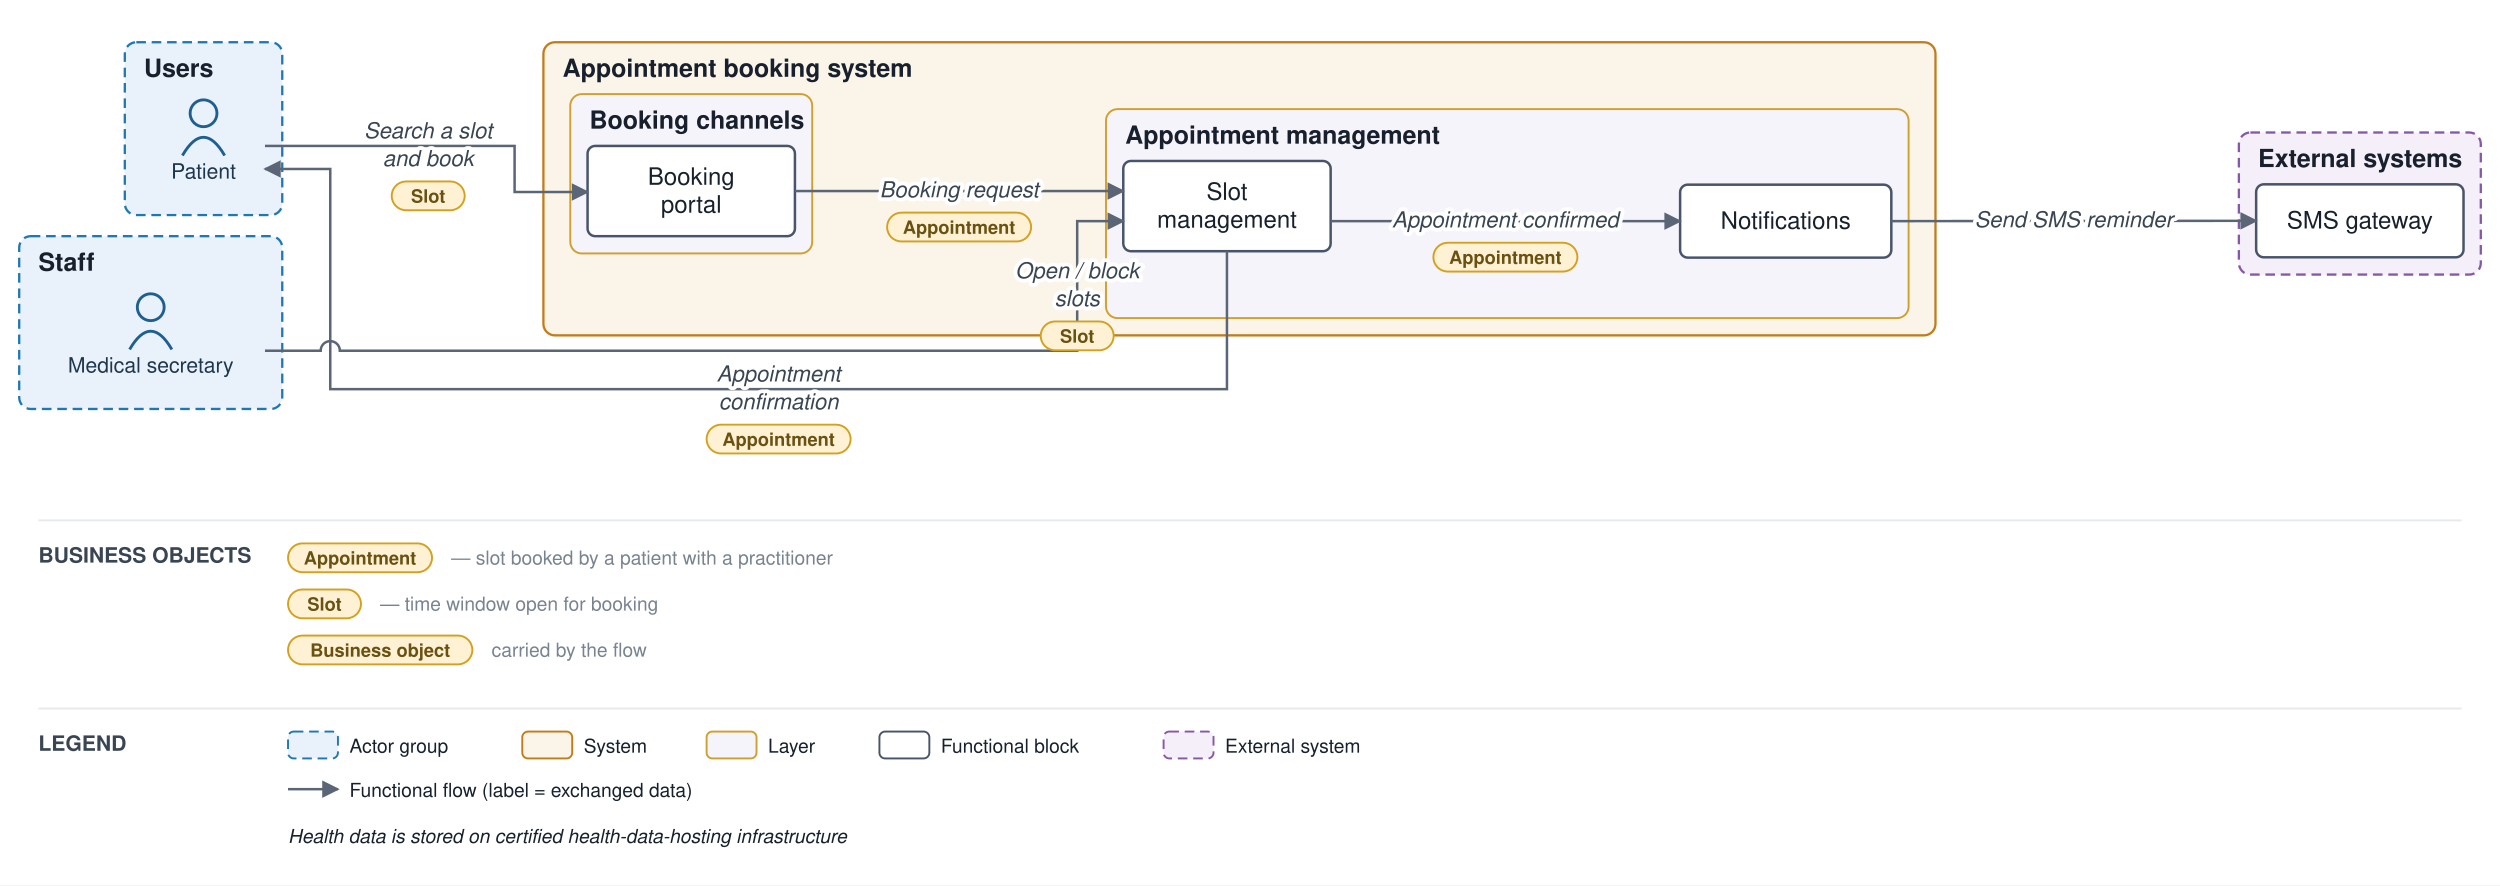
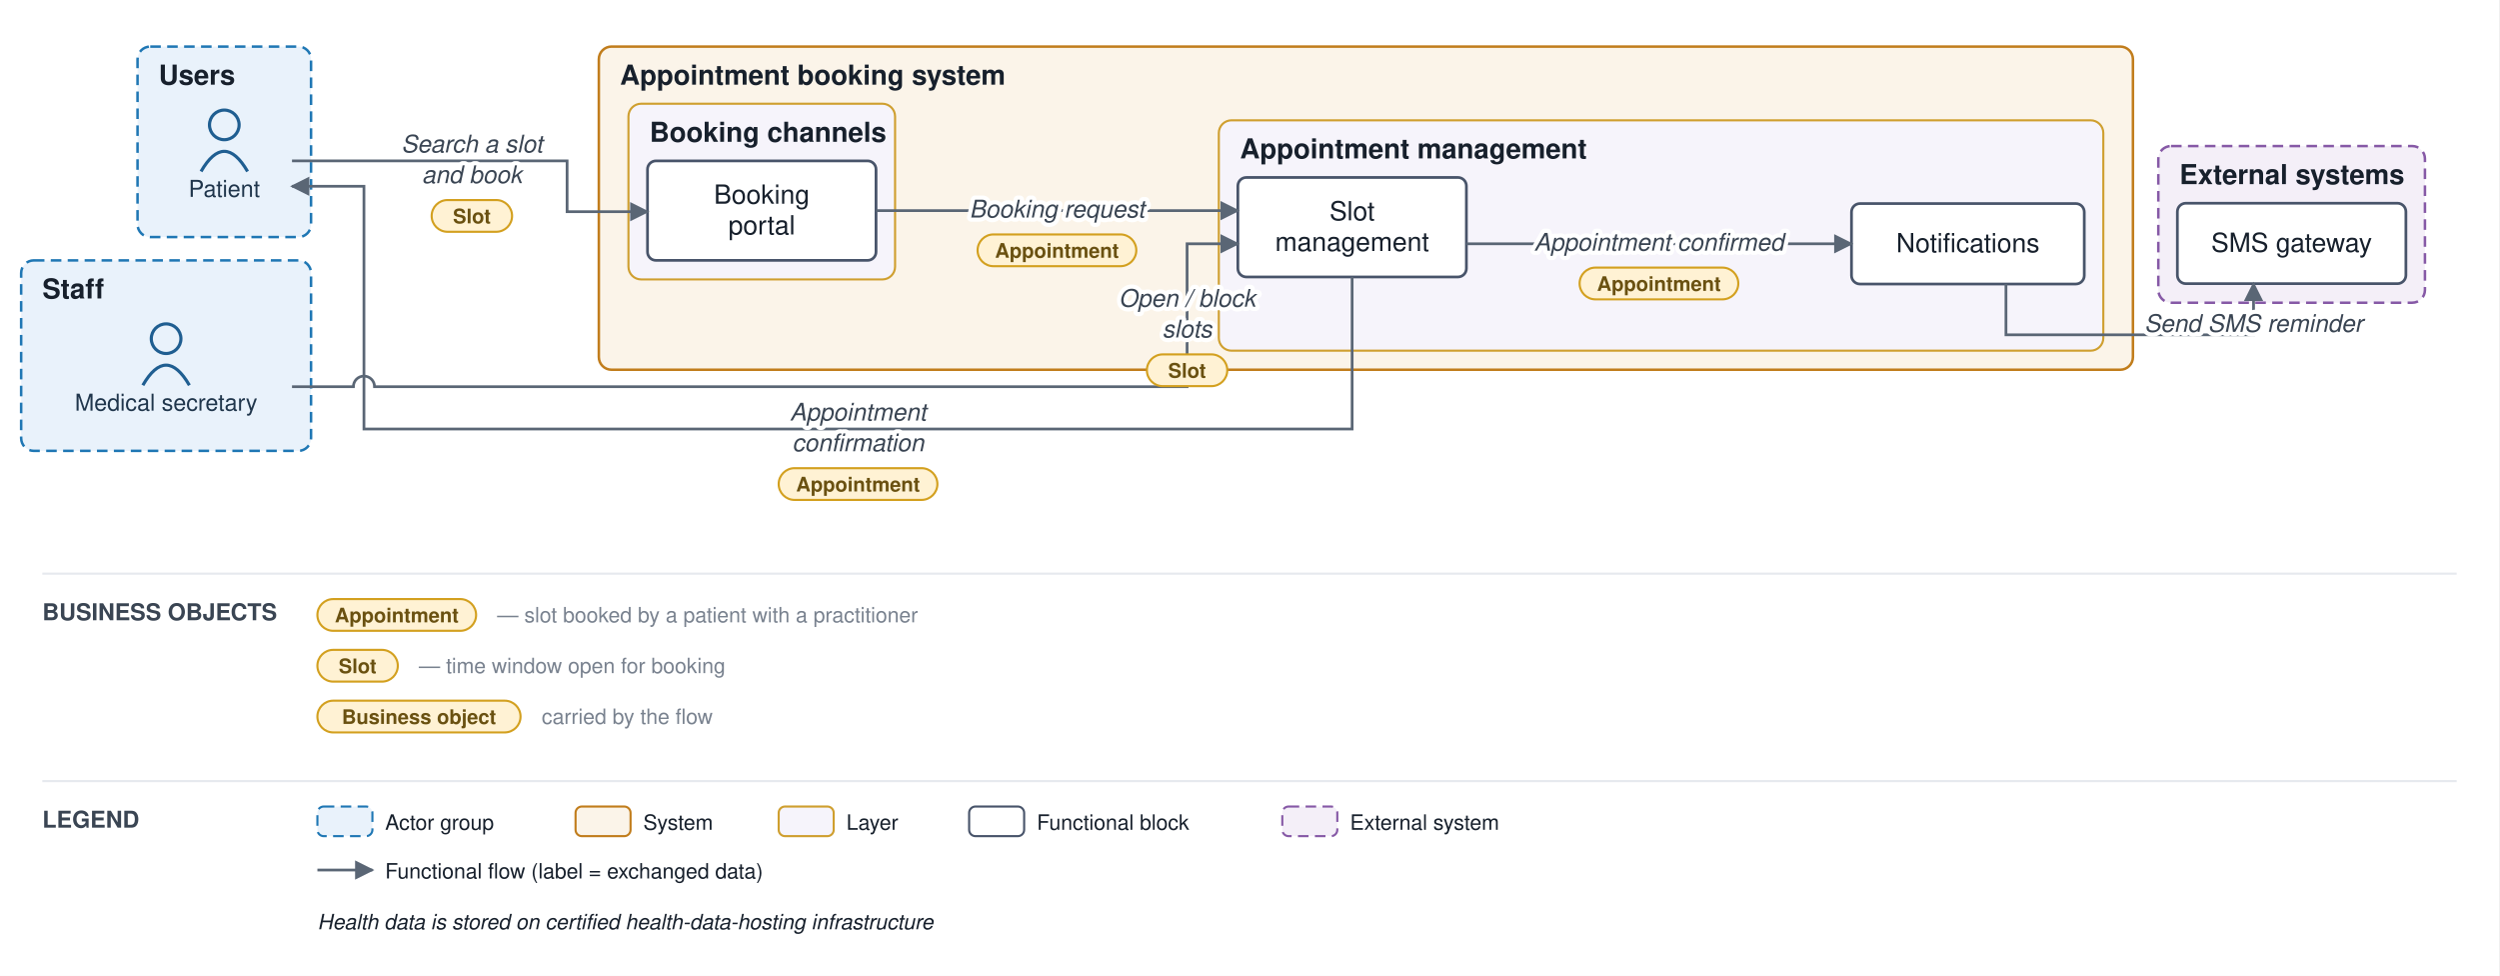
- <svg xmlns="http://www.w3.org/2000/svg" viewBox="0 0 1302 461" font-family="Helvetica,Arial,sans-serif">
+ <svg xmlns="http://www.w3.org/2000/svg" viewBox="0 0 1181 461" font-family="Helvetica,Arial,sans-serif">
  <defs>
    <marker id="arr" viewBox="0 0 10 10" refX="9" refY="5" markerWidth="7" markerHeight="7" orient="auto-start-reverse">
      <path d="M0,0 L10,5 L0,10 z" fill="#5a6675" />
    </marker>
  </defs>
-   <rect width="1302" height="461" fill="#ffffff" />
+   <rect width="1181" height="461" fill="#ffffff" />
  <rect x="65" y="22" width="82" height="90" rx="6" fill="#e9f2fb" stroke="#1f77b4" stroke-width="1.2" stroke-dasharray="5 3" />
  <text x="75" y="40" font-size="13" font-weight="bold" fill="#17202c">Users</text>
  <rect x="10" y="123" width="137" height="90" rx="6" fill="#e9f2fb" stroke="#1f77b4" stroke-width="1.2" stroke-dasharray="5 3" />
  <text x="20" y="141" font-size="13" font-weight="bold" fill="#17202c">Staff</text>
  <rect x="283" y="22" width="725" height="152.667" rx="6" fill="#fbf4e9" stroke="#c17d1c" stroke-width="1.2" />
  <text x="293" y="40" font-size="13" font-weight="bold" fill="#17202c">Appointment booking system</text>
  <rect x="297" y="49" width="126" height="83" rx="6" fill="#f6f4fb" stroke="#cf9f2f" stroke-width="1" />
  <text x="307" y="67" font-size="13" font-weight="bold" fill="#17202c">Booking channels</text>
  <rect x="576" y="56.833" width="418" height="108.833" rx="6" fill="#f6f4fb" stroke="#cf9f2f" stroke-width="1" />
  <text x="586" y="74.833" font-size="13" font-weight="bold" fill="#17202c">Appointment management</text>
-   <rect x="1166" y="69" width="126" height="74" rx="6" fill="#f4eff8" stroke="#8659a6" stroke-width="1.2" stroke-dasharray="5 3" />
-   <text x="1176" y="87" font-size="13" font-weight="bold" fill="#17202c">External systems</text>
+   <rect x="1020" y="69" width="126" height="74" rx="6" fill="#f4eff8" stroke="#8659a6" stroke-width="1.2" stroke-dasharray="5 3" />
+   <text x="1030" y="87" font-size="13" font-weight="bold" fill="#17202c">External systems</text>
  <circle cx="106" cy="59" r="7" fill="none" stroke="#1f5e91" stroke-width="1.5" />
  <path d="M 95 81 q 11 -19 22 0" fill="none" stroke="#1f5e91" stroke-width="1.5" />
  <text x="106" y="93" font-size="11" text-anchor="middle" fill="#20364c">Patient</text>
  <circle cx="78.5" cy="160" r="7" fill="none" stroke="#1f5e91" stroke-width="1.5" />
  <path d="M 67.5 182 q 11 -19 22 0" fill="none" stroke="#1f5e91" stroke-width="1.5" />
  <text x="78.5" y="194" font-size="11" text-anchor="middle" fill="#20364c">Medical secretary</text>
  <rect x="306" y="76" width="108" height="47" rx="4" fill="#ffffff" stroke="#48546a" stroke-width="1.3" />
  <text x="360" y="96.25" font-size="12.5" text-anchor="middle" fill="#17202c">Booking</text>
  <text x="360" y="110.75" font-size="12.5" text-anchor="middle" fill="#17202c">portal</text>
  <rect x="585" y="83.833" width="108" height="47" rx="4" fill="#ffffff" stroke="#48546a" stroke-width="1.3" />
  <text x="639" y="104.083" font-size="12.5" text-anchor="middle" fill="#17202c">Slot</text>
  <text x="639" y="118.583" font-size="12.5" text-anchor="middle" fill="#17202c">management</text>
  <rect x="875" y="96.167" width="110" height="38" rx="4" fill="#ffffff" stroke="#48546a" stroke-width="1.3" />
  <text x="930" y="119.167" font-size="12.5" text-anchor="middle" fill="#17202c">Notifications</text>
-   <rect x="1175" y="96" width="108" height="38" rx="4" fill="#ffffff" stroke="#48546a" stroke-width="1.3" />
-   <text x="1229" y="119" font-size="12.5" text-anchor="middle" fill="#17202c">SMS gateway</text>
+   <rect x="1029" y="96" width="108" height="38" rx="4" fill="#ffffff" stroke="#48546a" stroke-width="1.3" />
+   <text x="1083" y="119" font-size="12.5" text-anchor="middle" fill="#17202c">SMS gateway</text>
  <path d="M 138 76 L 268 76 L 268 100 L 306 100" fill="none" stroke="#5a6675" stroke-width="1.3" marker-end="url(#arr)" />
  <path d="M 414 99.5 L 585 99.5" fill="none" stroke="#5a6675" stroke-width="1.3" marker-end="url(#arr)" />
  <path d="M 693 115.167 L 875 115.167" fill="none" stroke="#5a6675" stroke-width="1.3" marker-end="url(#arr)" />
-   <path d="M 985 115.167 L 1175 115" fill="none" stroke="#5a6675" stroke-width="1.3" marker-end="url(#arr)" />
+   <path d="M 948 134.167 L 948 158.167 L 1065 158.167 L 1065 134" fill="none" stroke="#5a6675" stroke-width="1.3" marker-end="url(#arr)" />
  <path d="M 138 182.667 L 167 182.667 A 5 5 0 0 1 177 182.667 L 561 182.667 L 561 115.167 L 585 115.167" fill="none" stroke="#5a6675" stroke-width="1.3" marker-end="url(#arr)" />
  <path d="M 639 130.833 L 639 202.667 L 172 202.667 L 172 88 L 138 88" fill="none" stroke="#5a6675" stroke-width="1.3" marker-end="url(#arr)" />
  <text x="223" y="72" font-size="11.5" text-anchor="middle" fill="#3a4553" font-style="italic" stroke="#ffffff" stroke-width="4" paint-order="stroke" stroke-linejoin="round">Search a slot</text>
  <text x="223" y="86.5" font-size="11.5" text-anchor="middle" fill="#3a4553" font-style="italic" stroke="#ffffff" stroke-width="4" paint-order="stroke" stroke-linejoin="round">and book</text>
  <rect x="204" y="94.5" width="38" height="15" rx="7.5" fill="#fff2d4" stroke="#d3a01f" stroke-width="1" />
  <text x="223" y="105.5" font-size="9.5" text-anchor="middle" fill="#6a5111" font-weight="bold">Slot</text>
  <text x="499.5" y="102.75" font-size="11.5" text-anchor="middle" fill="#3a4553" font-style="italic" stroke="#ffffff" stroke-width="4" paint-order="stroke" stroke-linejoin="round">Booking request</text>
  <rect x="462" y="110.75" width="75" height="15" rx="7.5" fill="#fff2d4" stroke="#d3a01f" stroke-width="1" />
  <text x="499.5" y="121.75" font-size="9.5" text-anchor="middle" fill="#6a5111" font-weight="bold">Appointment</text>
  <text x="784" y="118.417" font-size="11.5" text-anchor="middle" fill="#3a4553" font-style="italic" stroke="#ffffff" stroke-width="4" paint-order="stroke" stroke-linejoin="round">Appointment confirmed</text>
  <rect x="746.5" y="126.417" width="75" height="15" rx="7.5" fill="#fff2d4" stroke="#d3a01f" stroke-width="1" />
  <text x="784" y="137.417" font-size="9.5" text-anchor="middle" fill="#6a5111" font-weight="bold">Appointment</text>
-   <text x="1080" y="118.333" font-size="11.5" text-anchor="middle" fill="#3a4553" font-style="italic" stroke="#ffffff" stroke-width="4" paint-order="stroke" stroke-linejoin="round">Send SMS reminder</text>
+   <text x="1065" y="156.792" font-size="11.5" text-anchor="middle" fill="#3a4553" font-style="italic" stroke="#ffffff" stroke-width="4" paint-order="stroke" stroke-linejoin="round">Send SMS reminder</text>
  <text x="561" y="144.917" font-size="11.5" text-anchor="middle" fill="#3a4553" font-style="italic" stroke="#ffffff" stroke-width="4" paint-order="stroke" stroke-linejoin="round">Open / block</text>
  <text x="561" y="159.417" font-size="11.5" text-anchor="middle" fill="#3a4553" font-style="italic" stroke="#ffffff" stroke-width="4" paint-order="stroke" stroke-linejoin="round">slots</text>
  <rect x="542" y="167.417" width="38" height="15" rx="7.5" fill="#fff2d4" stroke="#d3a01f" stroke-width="1" />
  <text x="561" y="178.417" font-size="9.5" text-anchor="middle" fill="#6a5111" font-weight="bold">Slot</text>
  <text x="405.5" y="198.667" font-size="11.5" text-anchor="middle" fill="#3a4553" font-style="italic" stroke="#ffffff" stroke-width="4" paint-order="stroke" stroke-linejoin="round">Appointment</text>
  <text x="405.5" y="213.167" font-size="11.5" text-anchor="middle" fill="#3a4553" font-style="italic" stroke="#ffffff" stroke-width="4" paint-order="stroke" stroke-linejoin="round">confirmation</text>
  <rect x="368" y="221.167" width="75" height="15" rx="7.5" fill="#fff2d4" stroke="#d3a01f" stroke-width="1" />
  <text x="405.5" y="232.167" font-size="9.5" text-anchor="middle" fill="#6a5111" font-weight="bold">Appointment</text>
-   <line x1="20" y1="271" x2="1282" y2="271" stroke="#e6e9ee" stroke-width="1" />
+   <line x1="20" y1="271" x2="1161" y2="271" stroke="#e6e9ee" stroke-width="1" />
  <text x="20" y="293" font-size="11" font-weight="bold" fill="#3a4553">BUSINESS OBJECTS</text>
  <rect x="150" y="283" width="75" height="15" rx="7.5" fill="#fff2d4" stroke="#d3a01f" />
  <text x="187.5" y="294" font-size="9.5" text-anchor="middle" fill="#6a5111" font-weight="bold">Appointment</text>
  <text x="235" y="294" font-size="10" fill="#79828f">— slot booked by a patient with a practitioner</text>
  <rect x="150" y="307" width="38" height="15" rx="7.5" fill="#fff2d4" stroke="#d3a01f" />
  <text x="169" y="318" font-size="9.5" text-anchor="middle" fill="#6a5111" font-weight="bold">Slot</text>
  <text x="198" y="318" font-size="10" fill="#79828f">— time window open for booking</text>
  <rect x="150" y="331" width="96" height="15" rx="7.5" fill="#fff2d4" stroke="#d3a01f" />
  <text x="198" y="342" font-size="9.5" text-anchor="middle" fill="#6a5111" font-weight="bold">Business object</text>
  <text x="256" y="342" font-size="10" fill="#79828f">carried by the flow</text>
-   <line x1="20" y1="369" x2="1282" y2="369" stroke="#e6e9ee" stroke-width="1" />
+   <line x1="20" y1="369" x2="1161" y2="369" stroke="#e6e9ee" stroke-width="1" />
  <text x="20" y="391" font-size="11" font-weight="bold" fill="#3a4553">LEGEND</text>
  <rect x="150" y="381" width="26" height="14" rx="3" fill="#e9f2fb" stroke="#1f77b4" stroke-dasharray="5 3" />
  <text x="182" y="392" font-size="10" fill="#17202c">Actor group</text>
  <rect x="272" y="381" width="26" height="14" rx="3" fill="#fbf4e9" stroke="#c17d1c" />
  <text x="304" y="392" font-size="10" fill="#17202c">System</text>
  <rect x="368" y="381" width="26" height="14" rx="3" fill="#f6f4fb" stroke="#cf9f2f" />
  <text x="400" y="392" font-size="10" fill="#17202c">Layer</text>
  <rect x="458" y="381" width="26" height="14" rx="3" fill="#ffffff" stroke="#48546a" />
  <text x="490" y="392" font-size="10" fill="#17202c">Functional block</text>
  <rect x="606" y="381" width="26" height="14" rx="3" fill="#f4eff8" stroke="#8659a6" stroke-dasharray="5 3" />
  <text x="638" y="392" font-size="10" fill="#17202c">External system</text>
  <line x1="150" y1="411" x2="176" y2="411" stroke="#5a6675" stroke-width="1.3" marker-end="url(#arr)" />
  <text x="182" y="415" font-size="10" fill="#17202c">Functional flow (label = exchanged data)</text>
  <text x="150" y="439" font-size="10" fill="#17202c" font-style="italic">Health data is stored on certified health-data-hosting infrastructure</text>
</svg>
